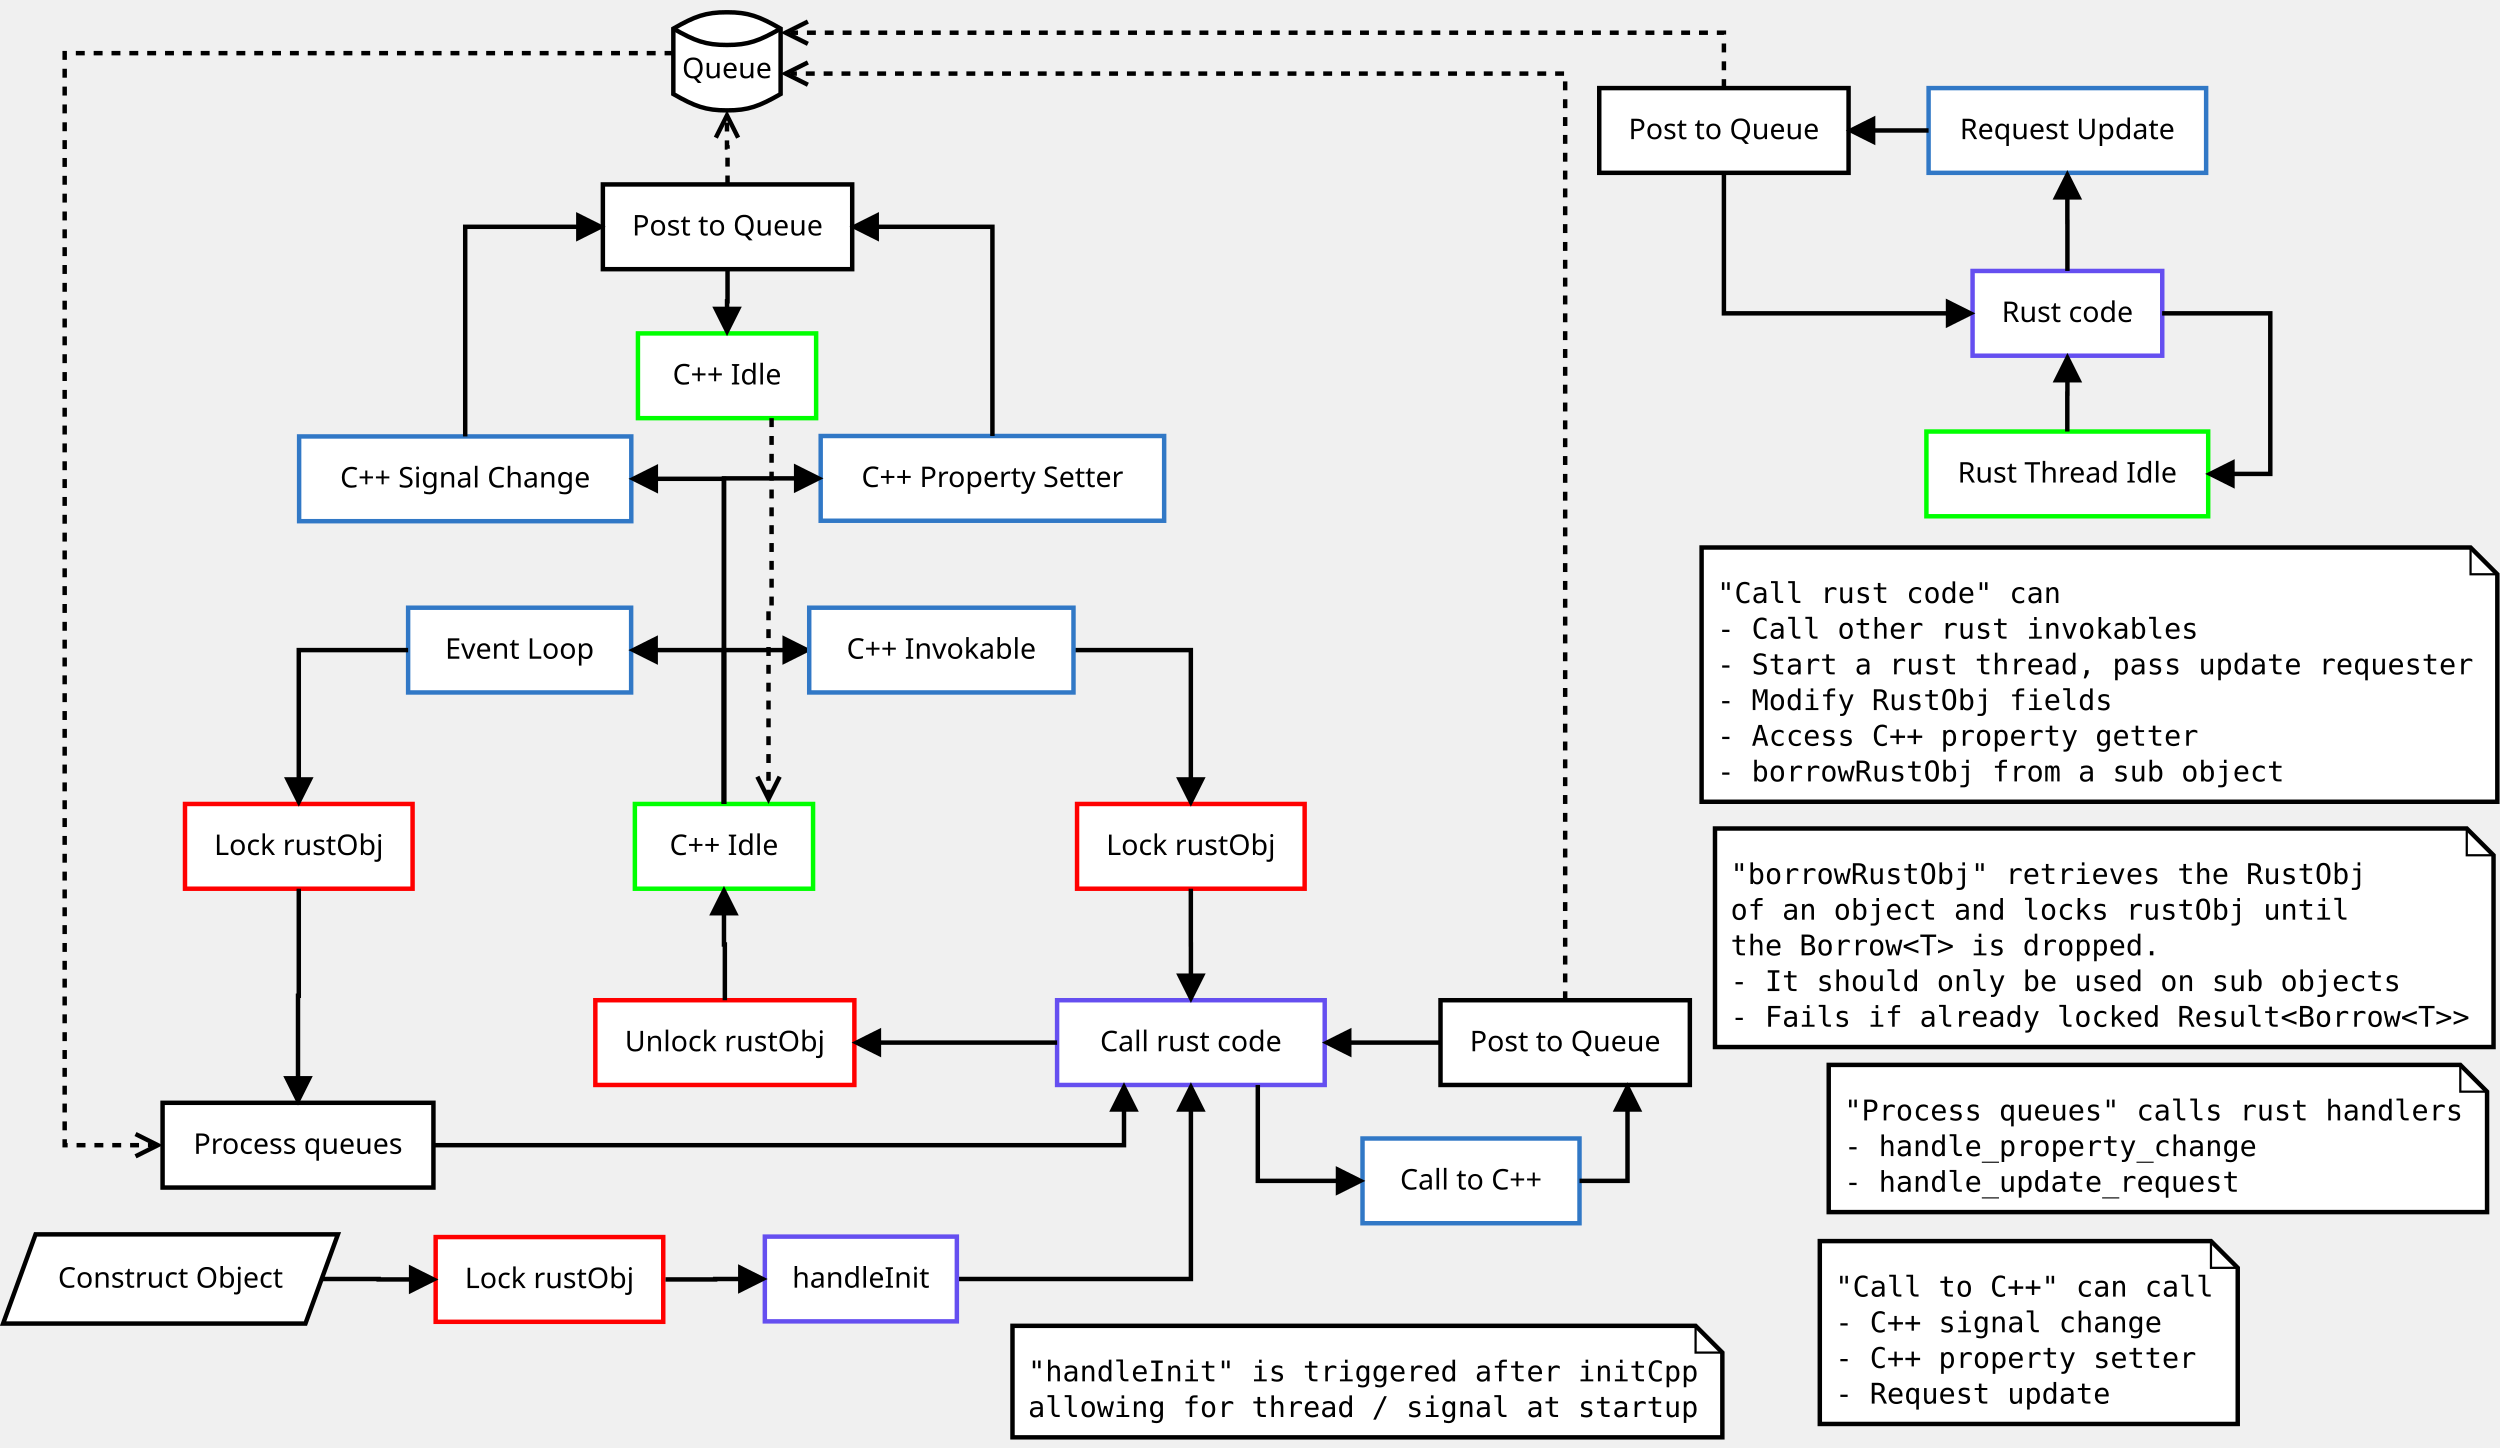
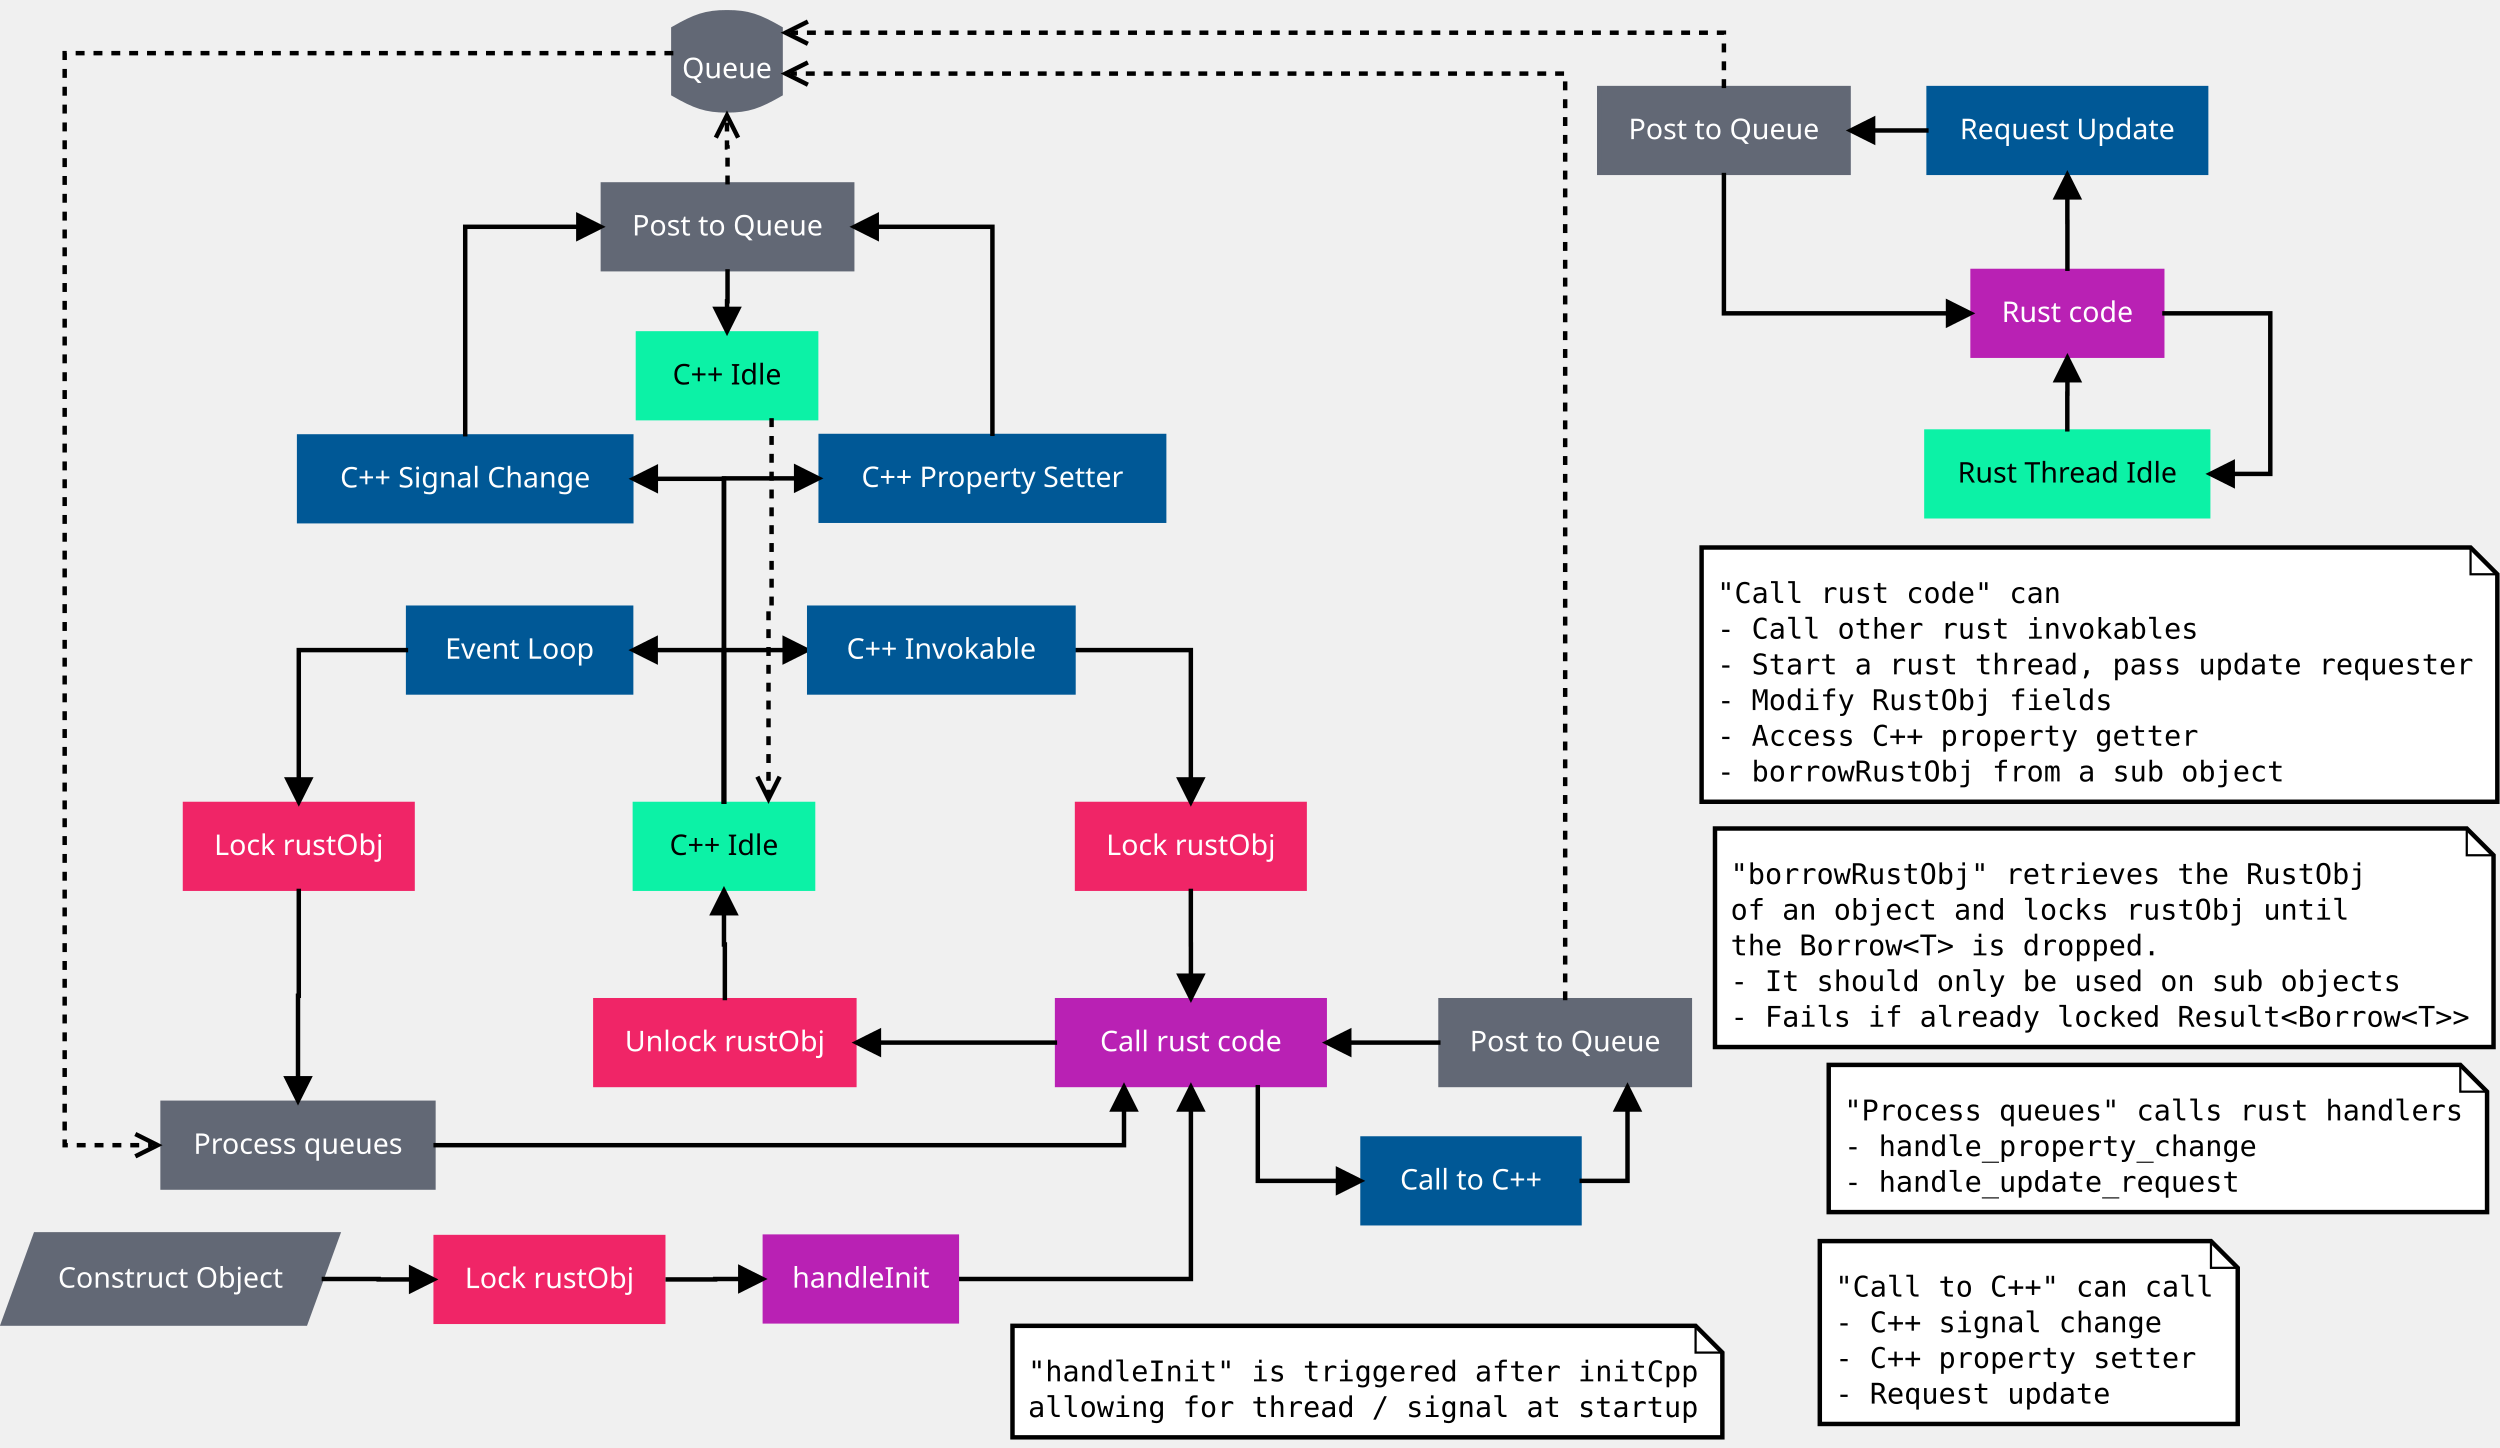
<svg xmlns="http://www.w3.org/2000/svg" width="57cm" height="33cm" viewBox="137 157 1121 642">
  <g id="Background">
    <g>
-       <rect style="fill: #ffffff; fill-opacity: 1; stroke-opacity: 1; stroke-width: 2; stroke: #ff0000" x="619.95" y="514" width="102.05" height="38" rx="0" ry="0" />
-       <text font-size="12.8" style="fill: #000000; fill-opacity: 1; stroke: none;text-anchor:middle;font-family:sans-serif;font-style:normal;font-weight:normal" x="670.975" y="536.881">
+       <rect style="fill: #f02567; fill-opacity: 1; stroke-opacity: 1; stroke-width: 2; stroke: #f02567" x="619.95" y="514" width="102.05" height="38" rx="0" ry="0" />
+       <text font-size="12.8" style="fill: #ffffff; fill-opacity: 1; stroke: none;text-anchor:middle;font-family:sans-serif;font-style:normal;font-weight:normal" x="670.975" y="536.881">
        <tspan x="670.975" y="536.881">Lock rustObj</tspan>
      </text>
    </g>
    <g>
-       <rect style="fill: #ffffff; fill-opacity: 1; stroke-opacity: 1; stroke-width: 2; stroke: #654ff0" x="611" y="602" width="120" height="38" rx="0" ry="0" />
-       <text font-size="12.8" style="fill: #000000; fill-opacity: 1; stroke: none;text-anchor:middle;font-family:sans-serif;font-style:normal;font-weight:normal" x="671" y="624.881">
-         <tspan x="671" y="624.881">Call rust code</tspan>
-       </text>
-     </g>
-     <g>
-       <rect style="fill: #ffffff; fill-opacity: 1; stroke-opacity: 1; stroke-width: 2; stroke: #ff0000" x="403.95" y="602" width="116.15" height="38" rx="0" ry="0" />
-       <text font-size="12.8" style="fill: #000000; fill-opacity: 1; stroke: none;text-anchor:middle;font-family:sans-serif;font-style:normal;font-weight:normal" x="462.025" y="624.881">
+       <rect style="fill: #b921b4; fill-opacity: 1; stroke-opacity: 1; stroke-width: 2; stroke: #b921b4" x="611" y="601.999" width="120" height="38.002" rx="0" ry="0" />
+       <text font-size="12.802" style="fill: #ffffff; fill-opacity: 1; stroke: none;text-anchor:middle;font-family:sans-serif;font-style:normal;font-weight:normal" x="671" y="624.882">
+         <tspan x="671" y="624.882">Call rust code</tspan>
+       </text>
+     </g>
+     <g>
+       <rect style="fill: #f02567; fill-opacity: 1; stroke-opacity: 1; stroke-width: 2; stroke: #f02567" x="403.95" y="602" width="116.15" height="38" rx="0" ry="0" />
+       <text font-size="12.8" style="fill: #ffffff; fill-opacity: 1; stroke: none;text-anchor:middle;font-family:sans-serif;font-style:normal;font-weight:normal" x="462.025" y="624.881">
        <tspan x="462.025" y="624.881">Unlock rustObj</tspan>
      </text>
    </g>
    <g>
-       <rect style="fill: #ffffff; fill-opacity: 1; stroke-opacity: 1; stroke-width: 2; stroke: #00ff00" x="421.676" y="514" width="79.9" height="38" rx="0" ry="0" />
+       <rect style="fill: #0cf2a6; fill-opacity: 1; stroke-opacity: 1; stroke-width: 2; stroke: #0cf2a6" x="421.676" y="514" width="79.9" height="38" rx="0" ry="0" />
      <text font-size="12.8" style="fill: #000000; fill-opacity: 1; stroke: none;text-anchor:middle;font-family:sans-serif;font-style:normal;font-weight:normal" x="461.626" y="536.881">
        <tspan x="461.626" y="536.881">C++ Idle</tspan>
      </text>
    </g>
    <g>
-       <rect style="fill: #ffffff; fill-opacity: 1; stroke-opacity: 1; stroke-width: 2; stroke: #000000" x="209.9" y="648" width="121.45" height="38" rx="0" ry="0" />
-       <text font-size="12.8" style="fill: #000000; fill-opacity: 1; stroke: none;text-anchor:middle;font-family:sans-serif;font-style:normal;font-weight:normal" x="270.625" y="670.881">
+       <rect style="fill: #626875; fill-opacity: 1; stroke-opacity: 1; stroke-width: 2; stroke: #626875" x="209.9" y="648" width="121.45" height="38" rx="0" ry="0" />
+       <text font-size="12.8" style="fill: #ffffff; fill-opacity: 1; stroke: none;text-anchor:middle;font-family:sans-serif;font-style:normal;font-weight:normal" x="270.625" y="670.881">
        <tspan x="270.625" y="670.881">Process queues</tspan>
      </text>
    </g>
    <g>
-       <path style="fill: #ffffff; fill-opacity: 1; stroke-opacity: 1; stroke-width: 2; stroke: #000000" fill-rule="evenodd" d="M 438.924 166.333 C 448.544,160.833 453.354,159 462.974,159 C 472.594,159 477.404,160.833 487.024,166.333 L 487.024,195.667 C 477.404,201.167 472.594,203 462.974,203 C 453.354,203 448.544,201.167 438.924,195.667 L 438.924,166.333z" />
-       <path style="fill: none; stroke-opacity: 1; stroke-width: 2; stroke: #000000" d="M 438.924 166.333 C 448.544,171.833 453.354,173.667 462.974,173.667 C 472.594,173.667 477.404,171.833 487.024,166.333" />
-       <text font-size="12.8" style="fill: #000000; fill-opacity: 1; stroke: none;text-anchor:middle;font-family:sans-serif;font-style:normal;font-weight:normal" x="462.974" y="188.548">
+       <path style="fill: #626875; fill-opacity: 1; stroke-opacity: 1; stroke-width: 2; stroke: #626875" fill-rule="evenodd" d="M 438.924 166.333 C 448.544,160.833 453.354,159 462.974,159 C 472.594,159 477.404,160.833 487.024,166.333 L 487.024,195.667 C 477.404,201.167 472.594,203 462.974,203 C 453.354,203 448.544,201.167 438.924,195.667 L 438.924,166.333z" />
+       <path style="fill: none; stroke-opacity: 1; stroke-width: 2; stroke: #626875" d="M 438.924 166.333 C 448.544,171.833 453.354,173.667 462.974,173.667 C 472.594,173.667 477.404,171.833 487.024,166.333" />
+       <text font-size="12.8" style="fill: #ffffff; fill-opacity: 1; stroke: none;text-anchor:middle;font-family:sans-serif;font-style:normal;font-weight:normal" x="462.974" y="188.548">
        <tspan x="462.974" y="188.548">Queue</tspan>
      </text>
    </g>
    <g>
-       <rect style="fill: #ffffff; fill-opacity: 1; stroke-opacity: 1; stroke-width: 2; stroke: #000000" x="782.924" y="602" width="111.8" height="38" rx="0" ry="0" />
-       <text font-size="12.8" style="fill: #000000; fill-opacity: 1; stroke: none;text-anchor:middle;font-family:sans-serif;font-style:normal;font-weight:normal" x="838.824" y="624.881">
+       <rect style="fill: #626875; fill-opacity: 1; stroke-opacity: 1; stroke-width: 2; stroke: #626875" x="782.924" y="602" width="111.8" height="38" rx="0" ry="0" />
+       <text font-size="12.8" style="fill: #ffffff; fill-opacity: 1; stroke: none;text-anchor:middle;font-family:sans-serif;font-style:normal;font-weight:normal" x="838.824" y="624.881">
        <tspan x="838.824" y="624.881">Post to Queue</tspan>
      </text>
    </g>
    <g>
-       <rect style="fill: #ffffff; fill-opacity: 1; stroke-opacity: 1; stroke-width: 2; stroke: #3178c6" x="747.95" y="664" width="97.3" height="38" rx="0" ry="0" />
-       <text font-size="12.8" style="fill: #000000; fill-opacity: 1; stroke: none;text-anchor:middle;font-family:sans-serif;font-style:normal;font-weight:normal" x="796.6" y="686.881">
+       <rect style="fill: #005896; fill-opacity: 1; stroke-opacity: 1; stroke-width: 2; stroke: #005896" x="747.95" y="664" width="97.3" height="38" rx="0" ry="0" />
+       <text font-size="12.8" style="fill: #ffffff; fill-opacity: 1; stroke: none;text-anchor:middle;font-family:sans-serif;font-style:normal;font-weight:normal" x="796.6" y="686.881">
        <tspan x="796.6" y="686.881">Call to C++</tspan>
      </text>
    </g>
    <g>
-       <rect style="fill: #ffffff; fill-opacity: 1; stroke-opacity: 1; stroke-width: 2; stroke: #ff0000" x="219.95" y="514" width="102.05" height="38" rx="0" ry="0" />
-       <text font-size="12.8" style="fill: #000000; fill-opacity: 1; stroke: none;text-anchor:middle;font-family:sans-serif;font-style:normal;font-weight:normal" x="270.975" y="536.881">
+       <rect style="fill: #f02567; fill-opacity: 1; stroke-opacity: 1; stroke-width: 2; stroke: #f02567" x="219.95" y="514" width="102.05" height="38" rx="0" ry="0" />
+       <text font-size="12.8" style="fill: #ffffff; fill-opacity: 1; stroke: none;text-anchor:middle;font-family:sans-serif;font-style:normal;font-weight:normal" x="270.975" y="536.881">
        <tspan x="270.975" y="536.881">Lock rustObj</tspan>
      </text>
    </g>
    <g>
-       <rect style="fill: #ffffff; fill-opacity: 1; stroke-opacity: 1; stroke-width: 2; stroke: #3178c6" x="320" y="426" width="100" height="38" rx="0" ry="0" />
-       <text font-size="12.8" style="fill: #000000; fill-opacity: 1; stroke: none;text-anchor:middle;font-family:sans-serif;font-style:normal;font-weight:normal" x="370" y="448.881">
+       <rect style="fill: #005896; fill-opacity: 1; stroke-opacity: 1; stroke-width: 2; stroke: #005896" x="320" y="426" width="100" height="38" rx="0" ry="0" />
+       <text font-size="12.8" style="fill: #ffffff; fill-opacity: 1; stroke: none;text-anchor:middle;font-family:sans-serif;font-style:normal;font-weight:normal" x="370" y="448.881">
        <tspan x="370" y="448.881">Event Loop</tspan>
      </text>
    </g>
    <g>
      <polyline style="fill: none; stroke-opacity: 1; stroke-width: 2; stroke-dasharray: 4; stroke: #000000" points="838.824,602 838.824,186.5 491.496,186.5 " />
      <polyline style="fill: none; stroke-opacity: 1; stroke-width: 2; stroke: #000000" points="499.26,181.5 489.26,186.5 499.26,191.5 " />
    </g>
    <g>
-       <polyline style="fill: none; stroke-opacity: 1; stroke-width: 2; stroke-dasharray: 4; stroke: #000000" points="439,177.333 166,177.333 166,667 205.528,667 " />
-       <polyline style="fill: none; stroke-opacity: 1; stroke-width: 2; stroke: #000000" points="197.764,672 207.764,667 197.764,662 " />
+       <polyline style="fill: none; stroke-opacity: 1; stroke-width: 2; stroke-dasharray: 4; stroke: #000000" points="438.924,177.333 166,177.333 166,667 205.428,667 " />
+       <polyline style="fill: none; stroke-opacity: 1; stroke-width: 2; stroke: #000000" points="197.664,672 207.664,667 197.664,662 " />
    </g>
    <g>
      <polyline style="fill: none; stroke-opacity: 1; stroke-width: 2; stroke: #000000" points="461.626,514 461.626,445 431,445 " />
      <polygon style="fill: #000000; fill-opacity: 1; stroke-opacity: 1; stroke-width: 2; stroke: #000000" fill-rule="evenodd" points="431,440 421,445 431,450 " />
    </g>
    <g>
      <polyline style="fill: none; stroke-opacity: 1; stroke-width: 2; stroke: #000000" points="461.626,514 461.626,445 488.85,445 " />
      <polygon style="fill: #000000; fill-opacity: 1; stroke-opacity: 1; stroke-width: 2; stroke: #000000" fill-rule="evenodd" points="488.85,450 498.85,445 488.85,440 " />
    </g>
    <g>
      <polyline style="fill: none; stroke-opacity: 1; stroke-width: 2; stroke: #000000" points="618.35,445 670.975,445 670.975,503 " />
      <polygon style="fill: #000000; fill-opacity: 1; stroke-opacity: 1; stroke-width: 2; stroke: #000000" fill-rule="evenodd" points="665.975,503 670.975,513 675.975,503 " />
    </g>
    <g>
      <polyline style="fill: none; stroke-opacity: 1; stroke-width: 2; stroke: #000000" points="670.975,552 670.975,577 671,577 671,591 " />
      <polygon style="fill: #000000; fill-opacity: 1; stroke-opacity: 1; stroke-width: 2; stroke: #000000" fill-rule="evenodd" points="666,591 671,601 676,591 " />
    </g>
    <g>
      <polyline style="fill: none; stroke-opacity: 1; stroke-width: 2; stroke: #000000" points="782.924,621 756.962,621 756.962,621 742,621 " />
      <polygon style="fill: #000000; fill-opacity: 1; stroke-opacity: 1; stroke-width: 2; stroke: #000000" fill-rule="evenodd" points="742,616 732,621 742,626 " />
    </g>
    <g>
      <polyline style="fill: none; stroke-opacity: 1; stroke-width: 2; stroke: #000000" points="701,640 701,683 736.95,683 " />
      <polygon style="fill: #000000; fill-opacity: 1; stroke-opacity: 1; stroke-width: 2; stroke: #000000" fill-rule="evenodd" points="736.95,688 746.95,683 736.95,678 " />
    </g>
    <g>
      <polyline style="fill: none; stroke-opacity: 1; stroke-width: 2; stroke: #000000" points="845.25,683 866.774,683 866.774,651 " />
      <polygon style="fill: #000000; fill-opacity: 1; stroke-opacity: 1; stroke-width: 2; stroke: #000000" fill-rule="evenodd" points="871.774,651 866.774,641 861.774,651 " />
    </g>
    <g>
      <polyline style="fill: none; stroke-opacity: 1; stroke-width: 2; stroke: #000000" points="611,621 565.55,621 565.55,621 531.1,621 " />
      <polygon style="fill: #000000; fill-opacity: 1; stroke-opacity: 1; stroke-width: 2; stroke: #000000" fill-rule="evenodd" points="531.1,616 521.1,621 531.1,626 " />
    </g>
    <g>
      <polyline style="fill: none; stroke-opacity: 1; stroke-width: 2; stroke: #000000" points="462.025,602 462.025,577 461.626,577 461.626,563 " />
      <polygon style="fill: #000000; fill-opacity: 1; stroke-opacity: 1; stroke-width: 2; stroke: #000000" fill-rule="evenodd" points="466.626,563 461.626,553 456.626,563 " />
    </g>
    <g>
      <polyline style="fill: none; stroke-opacity: 1; stroke-width: 2; stroke: #000000" points="331.35,667 641,667 641,651 " />
      <polygon style="fill: #000000; fill-opacity: 1; stroke-opacity: 1; stroke-width: 2; stroke: #000000" fill-rule="evenodd" points="646,651 641,641 636,651 " />
    </g>
    <g>
      <polyline style="fill: none; stroke-opacity: 1; stroke-width: 2; stroke: #000000" points="270.975,552 270.975,600 270.625,600 270.625,637 " />
      <polygon style="fill: #000000; fill-opacity: 1; stroke-opacity: 1; stroke-width: 2; stroke: #000000" fill-rule="evenodd" points="265.625,637 270.625,647 275.625,637 " />
    </g>
    <g>
-       <rect style="fill: #ffffff; fill-opacity: 1; stroke-opacity: 1; stroke-width: 2; stroke: #3178c6" x="499.85" y="426" width="118.5" height="38" rx="0" ry="0" />
-       <text font-size="12.8" style="fill: #000000; fill-opacity: 1; stroke: none;text-anchor:middle;font-family:sans-serif;font-style:normal;font-weight:normal" x="559.1" y="448.881">
+       <rect style="fill: #005896; fill-opacity: 1; stroke-opacity: 1; stroke-width: 2; stroke: #005896" x="499.85" y="426" width="118.5" height="38" rx="0" ry="0" />
+       <text font-size="12.8" style="fill: #ffffff; fill-opacity: 1; stroke: none;text-anchor:middle;font-family:sans-serif;font-style:normal;font-weight:normal" x="559.1" y="448.881">
        <tspan x="559.1" y="448.881">C++ Invokable</tspan>
      </text>
    </g>
    <g>
      <polyline style="fill: none; stroke-opacity: 1; stroke-width: 2; stroke: #000000" points="320,445 270.975,445 270.975,503 " />
      <polygon style="fill: #000000; fill-opacity: 1; stroke-opacity: 1; stroke-width: 2; stroke: #000000" fill-rule="evenodd" points="265.975,503 270.975,513 275.975,503 " />
    </g>
    <g>
-       <rect style="fill: #ffffff; fill-opacity: 1; stroke-opacity: 1; stroke-width: 2; stroke: #3178c6" x="504.994" y="349" width="154.012" height="38" rx="0" ry="0" />
-       <text font-size="12.8" style="fill: #000000; fill-opacity: 1; stroke: none;text-anchor:middle;font-family:sans-serif;font-style:normal;font-weight:normal" x="582" y="371.881">
+       <rect style="fill: #005896; fill-opacity: 1; stroke-opacity: 1; stroke-width: 2; stroke: #005896" x="504.994" y="349" width="154.012" height="38" rx="0" ry="0" />
+       <text font-size="12.8" style="fill: #ffffff; fill-opacity: 1; stroke: none;text-anchor:middle;font-family:sans-serif;font-style:normal;font-weight:normal" x="582" y="371.881">
        <tspan x="582" y="371.881">C++ Property Setter</tspan>
      </text>
    </g>
    <g>
-       <rect style="fill: #ffffff; fill-opacity: 1; stroke-opacity: 1; stroke-width: 2; stroke: #000000" x="407.326" y="236.2" width="111.8" height="38" rx="0" ry="0" />
-       <text font-size="12.8" style="fill: #000000; fill-opacity: 1; stroke: none;text-anchor:middle;font-family:sans-serif;font-style:normal;font-weight:normal" x="463.226" y="259.081">
+       <rect style="fill: #626875; fill-opacity: 1; stroke-opacity: 1; stroke-width: 2; stroke: #626875" x="407.326" y="236.2" width="111.8" height="38" rx="0" ry="0" />
+       <text font-size="12.8" style="fill: #ffffff; fill-opacity: 1; stroke: none;text-anchor:middle;font-family:sans-serif;font-style:normal;font-weight:normal" x="463.226" y="259.081">
        <tspan x="463.226" y="259.081">Post to Queue</tspan>
      </text>
    </g>
    <g>
-       <rect style="fill: #ffffff; fill-opacity: 1; stroke-opacity: 1; stroke-width: 2; stroke: #3178c6" x="271.124" y="349.2" width="148.95" height="38" rx="0" ry="0" />
-       <text font-size="12.8" style="fill: #000000; fill-opacity: 1; stroke: none;text-anchor:middle;font-family:sans-serif;font-style:normal;font-weight:normal" x="345.599" y="372.081">
+       <rect style="fill: #005896; fill-opacity: 1; stroke-opacity: 1; stroke-width: 2; stroke: #005896" x="271.124" y="349.2" width="148.95" height="38" rx="0" ry="0" />
+       <text font-size="12.8" style="fill: #ffffff; fill-opacity: 1; stroke: none;text-anchor:middle;font-family:sans-serif;font-style:normal;font-weight:normal" x="345.599" y="372.081">
        <tspan x="345.599" y="372.081">C++ Signal Change</tspan>
      </text>
    </g>
    <g>
-       <rect style="fill: #ffffff; fill-opacity: 1; stroke-opacity: 1; stroke-width: 2; stroke: #00ff00" x="423.052" y="303" width="79.9" height="38" rx="0" ry="0" />
+       <rect style="fill: #0cf2a6; fill-opacity: 1; stroke-opacity: 1; stroke-width: 2; stroke: #0cf2a6" x="423.052" y="303" width="79.9" height="38" rx="0" ry="0" />
      <text font-size="12.8" style="fill: #000000; fill-opacity: 1; stroke: none;text-anchor:middle;font-family:sans-serif;font-style:normal;font-weight:normal" x="463.002" y="325.881">
        <tspan x="463.002" y="325.881">C++ Idle</tspan>
      </text>
    </g>
    <g>
      <polyline style="fill: none; stroke-opacity: 1; stroke-width: 2; stroke: #000000" points="461.626,514 461.626,368 493.994,368 " />
      <polygon style="fill: #000000; fill-opacity: 1; stroke-opacity: 1; stroke-width: 2; stroke: #000000" fill-rule="evenodd" points="493.994,373 503.994,368 493.994,363 " />
    </g>
    <g>
      <polyline style="fill: none; stroke-opacity: 1; stroke-width: 2; stroke: #000000" points="345.599,349.2 345.599,255.2 396.326,255.2 " />
      <polygon style="fill: #000000; fill-opacity: 1; stroke-opacity: 1; stroke-width: 2; stroke: #000000" fill-rule="evenodd" points="396.326,260.2 406.326,255.2 396.326,250.2 " />
    </g>
    <g>
      <polyline style="fill: none; stroke-opacity: 1; stroke-width: 2; stroke: #000000" points="461.626,514 461.626,368.2 431.074,368.2 " />
      <polygon style="fill: #000000; fill-opacity: 1; stroke-opacity: 1; stroke-width: 2; stroke: #000000" fill-rule="evenodd" points="431.074,363.2 421.074,368.2 431.074,373.2 " />
    </g>
    <g>
      <polyline style="fill: none; stroke-opacity: 1; stroke-width: 2; stroke: #000000" points="582,349 582,255.2 530.126,255.2 " />
      <polygon style="fill: #000000; fill-opacity: 1; stroke-opacity: 1; stroke-width: 2; stroke: #000000" fill-rule="evenodd" points="530.126,250.2 520.126,255.2 530.126,260.2 " />
    </g>
    <g>
      <polyline style="fill: none; stroke-opacity: 1; stroke-width: 2; stroke: #000000" points="463.226,274.2 463.226,288.6 463.002,288.6 463.002,292 " />
      <polygon style="fill: #000000; fill-opacity: 1; stroke-opacity: 1; stroke-width: 2; stroke: #000000" fill-rule="evenodd" points="458.002,292 463.002,302 468.002,292 " />
    </g>
    <g>
      <polyline style="fill: none; stroke-opacity: 1; stroke-width: 2; stroke-dasharray: 4; stroke: #000000" points="482.977,341 482.977,427.5 481.601,427.5 481.601,509.528 " />
      <polyline style="fill: none; stroke-opacity: 1; stroke-width: 2; stroke: #000000" points="476.601,501.764 481.601,511.764 486.601,501.764 " />
    </g>
    <g>
      <polyline style="fill: none; stroke-opacity: 1; stroke-width: 2; stroke-dasharray: 4; stroke: #000000" points="463.226,236.2 463.226,219.6 462.974,219.6 462.974,207.472 " />
      <polyline style="fill: none; stroke-opacity: 1; stroke-width: 2; stroke: #000000" points="467.974,215.236 462.974,205.236 457.974,215.236 " />
    </g>
    <g>
      <polygon style="fill: #ffffff; fill-opacity: 1; stroke-opacity: 1; stroke-width: 2; stroke: #000000" fill-rule="evenodd" points="953,710 1128.4,710 1140.4,722 1140.4,792 953,792 " />
      <polyline style="fill: none; stroke-opacity: 1; stroke-width: 1; stroke: #000000" points="1128.4,710 1128.4,722 1140.4,722 " />
      <text font-size="12.8" style="fill: #000000; fill-opacity: 1; stroke: none;text-anchor:start;font-family:monospace;font-style:normal;font-weight:normal" x="960" y="734.881">
        <tspan x="960" y="734.881">"Call to C++" can call</tspan>
        <tspan x="960" y="750.881">- C++ signal change</tspan>
        <tspan x="960" y="766.881">- C++ property setter</tspan>
        <tspan x="960" y="782.881">- Request update</tspan>
      </text>
    </g>
    <g>
-       <rect style="fill: #ffffff; fill-opacity: 1; stroke-opacity: 1; stroke-width: 2; stroke: #00ff00" x="1000.8" y="347" width="126.35" height="38" rx="0" ry="0" />
-       <text font-size="12.8" style="fill: #000000; fill-opacity: 1; stroke: none;text-anchor:middle;font-family:sans-serif;font-style:normal;font-weight:normal" x="1063.98" y="369.881">
-         <tspan x="1063.98" y="369.881">Rust Thread Idle</tspan>
-       </text>
-     </g>
-     <g>
-       <rect style="fill: #ffffff; fill-opacity: 1; stroke-opacity: 1; stroke-width: 2; stroke: #654ff0" x="1021.5" y="275" width="85.05" height="38" rx="0" ry="0" />
-       <text font-size="12.8" style="fill: #000000; fill-opacity: 1; stroke: none;text-anchor:middle;font-family:sans-serif;font-style:normal;font-weight:normal" x="1064.03" y="297.881">
-         <tspan x="1064.03" y="297.881">Rust code</tspan>
-       </text>
-     </g>
-     <g>
-       <rect style="fill: #ffffff; fill-opacity: 1; stroke-opacity: 1; stroke-width: 2; stroke: #3178c6" x="1001.78" y="193" width="124.45" height="38" rx="0" ry="0" />
-       <text font-size="12.8" style="fill: #000000; fill-opacity: 1; stroke: none;text-anchor:middle;font-family:sans-serif;font-style:normal;font-weight:normal" x="1064" y="215.881">
+       <rect style="fill: #0cf2a6; fill-opacity: 1; stroke-opacity: 1; stroke-width: 2; stroke: #0cf2a6" x="1000.8" y="346.999" width="126.35" height="38.002" rx="0" ry="0" />
+       <text font-size="12.802" style="fill: #000000; fill-opacity: 1; stroke: none;text-anchor:middle;font-family:sans-serif;font-style:normal;font-weight:normal" x="1063.98" y="369.882">
+         <tspan x="1063.98" y="369.882">Rust Thread Idle</tspan>
+       </text>
+     </g>
+     <g>
+       <rect style="fill: #b921b4; fill-opacity: 1; stroke-opacity: 1; stroke-width: 2; stroke: #b921b4" x="1021.5" y="274.999" width="85.05" height="38.002" rx="0" ry="0" />
+       <text font-size="12.802" style="fill: #ffffff; fill-opacity: 1; stroke: none;text-anchor:middle;font-family:sans-serif;font-style:normal;font-weight:normal" x="1064.03" y="297.882">
+         <tspan x="1064.03" y="297.882">Rust code</tspan>
+       </text>
+     </g>
+     <g>
+       <rect style="fill: #005896; fill-opacity: 1; stroke-opacity: 1; stroke-width: 2; stroke: #005896" x="1001.78" y="193" width="124.45" height="38" rx="0" ry="0" />
+       <text font-size="12.8" style="fill: #ffffff; fill-opacity: 1; stroke: none;text-anchor:middle;font-family:sans-serif;font-style:normal;font-weight:normal" x="1064" y="215.881">
        <tspan x="1064" y="215.881">Request Update</tspan>
      </text>
    </g>
    <g>
-       <rect style="fill: #ffffff; fill-opacity: 1; stroke-opacity: 1; stroke-width: 2; stroke: #000000" x="854.1" y="193" width="111.8" height="38" rx="0" ry="0" />
-       <text font-size="12.8" style="fill: #000000; fill-opacity: 1; stroke: none;text-anchor:middle;font-family:sans-serif;font-style:normal;font-weight:normal" x="910" y="215.881">
+       <rect style="fill: #626875; fill-opacity: 1; stroke-opacity: 1; stroke-width: 2; stroke: #626875" x="854.1" y="193" width="111.8" height="38" rx="0" ry="0" />
+       <text font-size="12.8" style="fill: #ffffff; fill-opacity: 1; stroke: none;text-anchor:middle;font-family:sans-serif;font-style:normal;font-weight:normal" x="910" y="215.881">
        <tspan x="910" y="215.881">Post to Queue</tspan>
      </text>
    </g>
    <g>
      <polygon style="fill: #ffffff; fill-opacity: 1; stroke-opacity: 1; stroke-width: 2; stroke: #000000" fill-rule="evenodd" points="957,631 1240.2,631 1252.2,643 1252.2,697 957,697 " />
      <polyline style="fill: none; stroke-opacity: 1; stroke-width: 1; stroke: #000000" points="1240.2,631 1240.2,643 1252.2,643 " />
      <text font-size="12.8" style="fill: #000000; fill-opacity: 1; stroke: none;text-anchor:start;font-family:monospace;font-style:normal;font-weight:normal" x="964" y="655.881">
        <tspan x="964" y="655.881">"Process queues" calls rust handlers</tspan>
        <tspan x="964" y="671.881">- handle_property_change</tspan>
        <tspan x="964" y="687.881">- handle_update_request</tspan>
      </text>
    </g>
    <g>
      <polyline style="fill: none; stroke-opacity: 1; stroke-width: 2; stroke: #000000" points="1063.98,347 1063.98,330 1064.03,330 1064.03,324 " />
      <polygon style="fill: #000000; fill-opacity: 1; stroke-opacity: 1; stroke-width: 2; stroke: #000000" fill-rule="evenodd" points="1069.03,324 1064.03,314 1059.03,324 " />
    </g>
    <g>
-       <polyline style="fill: none; stroke-opacity: 1; stroke-width: 2; stroke: #000000" points="1106.5,294 1155,294 1155,366 1138.03,366 " />
-       <polygon style="fill: #000000; fill-opacity: 1; stroke-opacity: 1; stroke-width: 2; stroke: #000000" fill-rule="evenodd" points="1138.03,361 1128.03,366 1138.03,371 " />
+       <polyline style="fill: none; stroke-opacity: 1; stroke-width: 2; stroke: #000000" points="1106.55,294 1155,294 1155,366 1138.15,366 " />
+       <polygon style="fill: #000000; fill-opacity: 1; stroke-opacity: 1; stroke-width: 2; stroke: #000000" fill-rule="evenodd" points="1138.15,361 1128.15,366 1138.15,371 " />
    </g>
    <g>
      <polyline style="fill: none; stroke-opacity: 1; stroke-width: 2; stroke: #000000" points="1064.03,275 1064.03,253 1064,253 1064,242 " />
      <polygon style="fill: #000000; fill-opacity: 1; stroke-opacity: 1; stroke-width: 2; stroke: #000000" fill-rule="evenodd" points="1069,242 1064,232 1059,242 " />
    </g>
    <g>
      <polyline style="fill: none; stroke-opacity: 1; stroke-width: 2; stroke: #000000" points="1001.78,212 983.838,212 983.838,212 976.9,212 " />
      <polygon style="fill: #000000; fill-opacity: 1; stroke-opacity: 1; stroke-width: 2; stroke: #000000" fill-rule="evenodd" points="976.9,207 966.9,212 976.9,217 " />
    </g>
    <g>
      <polyline style="fill: none; stroke-opacity: 1; stroke-width: 2; stroke: #000000" points="910,231 910,294 1010.5,294 " />
      <polygon style="fill: #000000; fill-opacity: 1; stroke-opacity: 1; stroke-width: 2; stroke: #000000" fill-rule="evenodd" points="1010.5,299 1020.5,294 1010.5,289 " />
    </g>
    <g>
      <polyline style="fill: none; stroke-opacity: 1; stroke-width: 2; stroke-dasharray: 4; stroke: #000000" points="910,193 910,168.167 491.496,168.167 " />
      <polyline style="fill: none; stroke-opacity: 1; stroke-width: 2; stroke: #000000" points="499.26,163.167 489.26,168.167 499.26,173.167 " />
    </g>
    <g>
      <polygon style="fill: #ffffff; fill-opacity: 1; stroke-opacity: 1; stroke-width: 2; stroke: #000000" fill-rule="evenodd" points="900,399 1244.8,399 1256.8,411 1256.8,513 900,513 " />
      <polyline style="fill: none; stroke-opacity: 1; stroke-width: 1; stroke: #000000" points="1244.8,399 1244.8,411 1256.8,411 " />
      <text font-size="12.8" style="fill: #000000; fill-opacity: 1; stroke: none;text-anchor:start;font-family:monospace;font-style:normal;font-weight:normal" x="907" y="423.881">
        <tspan x="907" y="423.881">"Call rust code" can</tspan>
        <tspan x="907" y="439.881">- Call other rust invokables</tspan>
        <tspan x="907" y="455.881">- Start a rust thread, pass update requester</tspan>
        <tspan x="907" y="471.881">- Modify RustObj fields</tspan>
        <tspan x="907" y="487.881">- Access C++ property getter</tspan>
        <tspan x="907" y="503.881">- borrowRustObj from a sub object</tspan>
      </text>
    </g>
    <g>
-       <polygon style="fill: #ffffff; fill-opacity: 1; stroke-opacity: 1; stroke-width: 2; stroke: #000000" fill-rule="evenodd" points="152.943,707 288.516,707 273.957,747 138.384,747 " />
-       <text font-size="12.8" style="fill: #000000; fill-opacity: 1; stroke: none;text-anchor:middle;font-family:sans-serif;font-style:normal;font-weight:normal" x="213.45" y="730.881">
+       <polygon style="fill: #626875; fill-opacity: 1; stroke-opacity: 1; stroke-width: 2; stroke: #626875" fill-rule="evenodd" points="152.943,707 288.516,707 273.957,747 138.384,747 " />
+       <text font-size="12.8" style="fill: #ffffff; fill-opacity: 1; stroke: none;text-anchor:middle;font-family:sans-serif;font-style:normal;font-weight:normal" x="213.45" y="730.881">
        <tspan x="213.45" y="730.881">Construct Object</tspan>
      </text>
    </g>
    <g>
-       <rect style="fill: #ffffff; fill-opacity: 1; stroke-opacity: 1; stroke-width: 2; stroke: #ff0000" x="332.35" y="708.2" width="102.05" height="38" rx="0" ry="0" />
-       <text font-size="12.8" style="fill: #000000; fill-opacity: 1; stroke: none;text-anchor:middle;font-family:sans-serif;font-style:normal;font-weight:normal" x="383.375" y="731.081">
+       <rect style="fill: #f02567; fill-opacity: 1; stroke-opacity: 1; stroke-width: 2; stroke: #f02567" x="332.35" y="708.2" width="102.05" height="38" rx="0" ry="0" />
+       <text font-size="12.8" style="fill: #ffffff; fill-opacity: 1; stroke: none;text-anchor:middle;font-family:sans-serif;font-style:normal;font-weight:normal" x="383.375" y="731.081">
        <tspan x="383.375" y="731.081">Lock rustObj</tspan>
      </text>
    </g>
    <g>
      <polyline style="fill: none; stroke-opacity: 1; stroke-width: 2; stroke: #000000" points="566.052,727 671,727 671,651 " />
      <polygon style="fill: #000000; fill-opacity: 1; stroke-opacity: 1; stroke-width: 2; stroke: #000000" fill-rule="evenodd" points="676,651 671,641 666,651 " />
    </g>
    <g>
      <polyline style="fill: none; stroke-opacity: 1; stroke-width: 2; stroke: #000000" points="281.237,727 306.793,727 306.793,727.2 321.35,727.2 " />
      <polygon style="fill: #000000; fill-opacity: 1; stroke-opacity: 1; stroke-width: 2; stroke: #000000" fill-rule="evenodd" points="321.35,732.2 331.35,727.2 321.35,722.2 " />
    </g>
    <g>
-       <rect style="fill: #ffffff; fill-opacity: 1; stroke-opacity: 1; stroke-width: 2; stroke: #654ff0" x="479.952" y="708" width="86.1" height="38" rx="0" ry="0" />
-       <text font-size="12.8" style="fill: #000000; fill-opacity: 1; stroke: none;text-anchor:middle;font-family:sans-serif;font-style:normal;font-weight:normal" x="523.002" y="730.881">
-         <tspan x="523.002" y="730.881">handleInit</tspan>
+       <rect style="fill: #b921b4; fill-opacity: 1; stroke-opacity: 1; stroke-width: 2; stroke: #b921b4" x="479.952" y="707.999" width="86.1" height="38.002" rx="0" ry="0" />
+       <text font-size="12.802" style="fill: #ffffff; fill-opacity: 1; stroke: none;text-anchor:middle;font-family:sans-serif;font-style:normal;font-weight:normal" x="523.002" y="730.882">
+         <tspan x="523.002" y="730.882">handleInit</tspan>
      </text>
    </g>
    <g>
      <polyline style="fill: none; stroke-opacity: 1; stroke-width: 2; stroke: #000000" points="435.406,727.2 457.679,727.2 457.679,727 468.952,727 " />
      <polygon style="fill: #000000; fill-opacity: 1; stroke-opacity: 1; stroke-width: 2; stroke: #000000" fill-rule="evenodd" points="468.952,732 478.952,727 468.952,722 " />
    </g>
    <g>
      <polygon style="fill: #ffffff; fill-opacity: 1; stroke-opacity: 1; stroke-width: 2; stroke: #000000" fill-rule="evenodd" points="906,525 1243.1,525 1255.1,537 1255.1,623 906,623 " />
      <polyline style="fill: none; stroke-opacity: 1; stroke-width: 1; stroke: #000000" points="1243.1,525 1243.1,537 1255.1,537 " />
      <text font-size="12.8" style="fill: #000000; fill-opacity: 1; stroke: none;text-anchor:start;font-family:monospace;font-style:normal;font-weight:normal" x="913" y="549.881">
        <tspan x="913" y="549.881">"borrowRustObj" retrieves the RustObj</tspan>
        <tspan x="913" y="565.881">of an object and locks rustObj until</tspan>
        <tspan x="913" y="581.881">the Borrow&lt;T&gt; is dropped.</tspan>
        <tspan x="913" y="597.881">- It should only be used on sub objects</tspan>
        <tspan x="913" y="613.881">- Fails if already locked Result&lt;Borrow&lt;T&gt;&gt;</tspan>
      </text>
    </g>
    <g>
      <polygon style="fill: #ffffff; fill-opacity: 1; stroke-opacity: 1; stroke-width: 2; stroke: #000000" fill-rule="evenodd" points="591,748 897.3,748 909.3,760 909.3,798 591,798 " />
      <polyline style="fill: none; stroke-opacity: 1; stroke-width: 1; stroke: #000000" points="897.3,748 897.3,760 909.3,760 " />
      <text font-size="12.8" style="fill: #000000; fill-opacity: 1; stroke: none;text-anchor:start;font-family:monospace;font-style:normal;font-weight:normal" x="598" y="772.881">
        <tspan x="598" y="772.881">"handleInit" is triggered after initCpp</tspan>
        <tspan x="598" y="788.881">allowing for thread / signal at startup</tspan>
      </text>
    </g>
  </g>
</svg>
